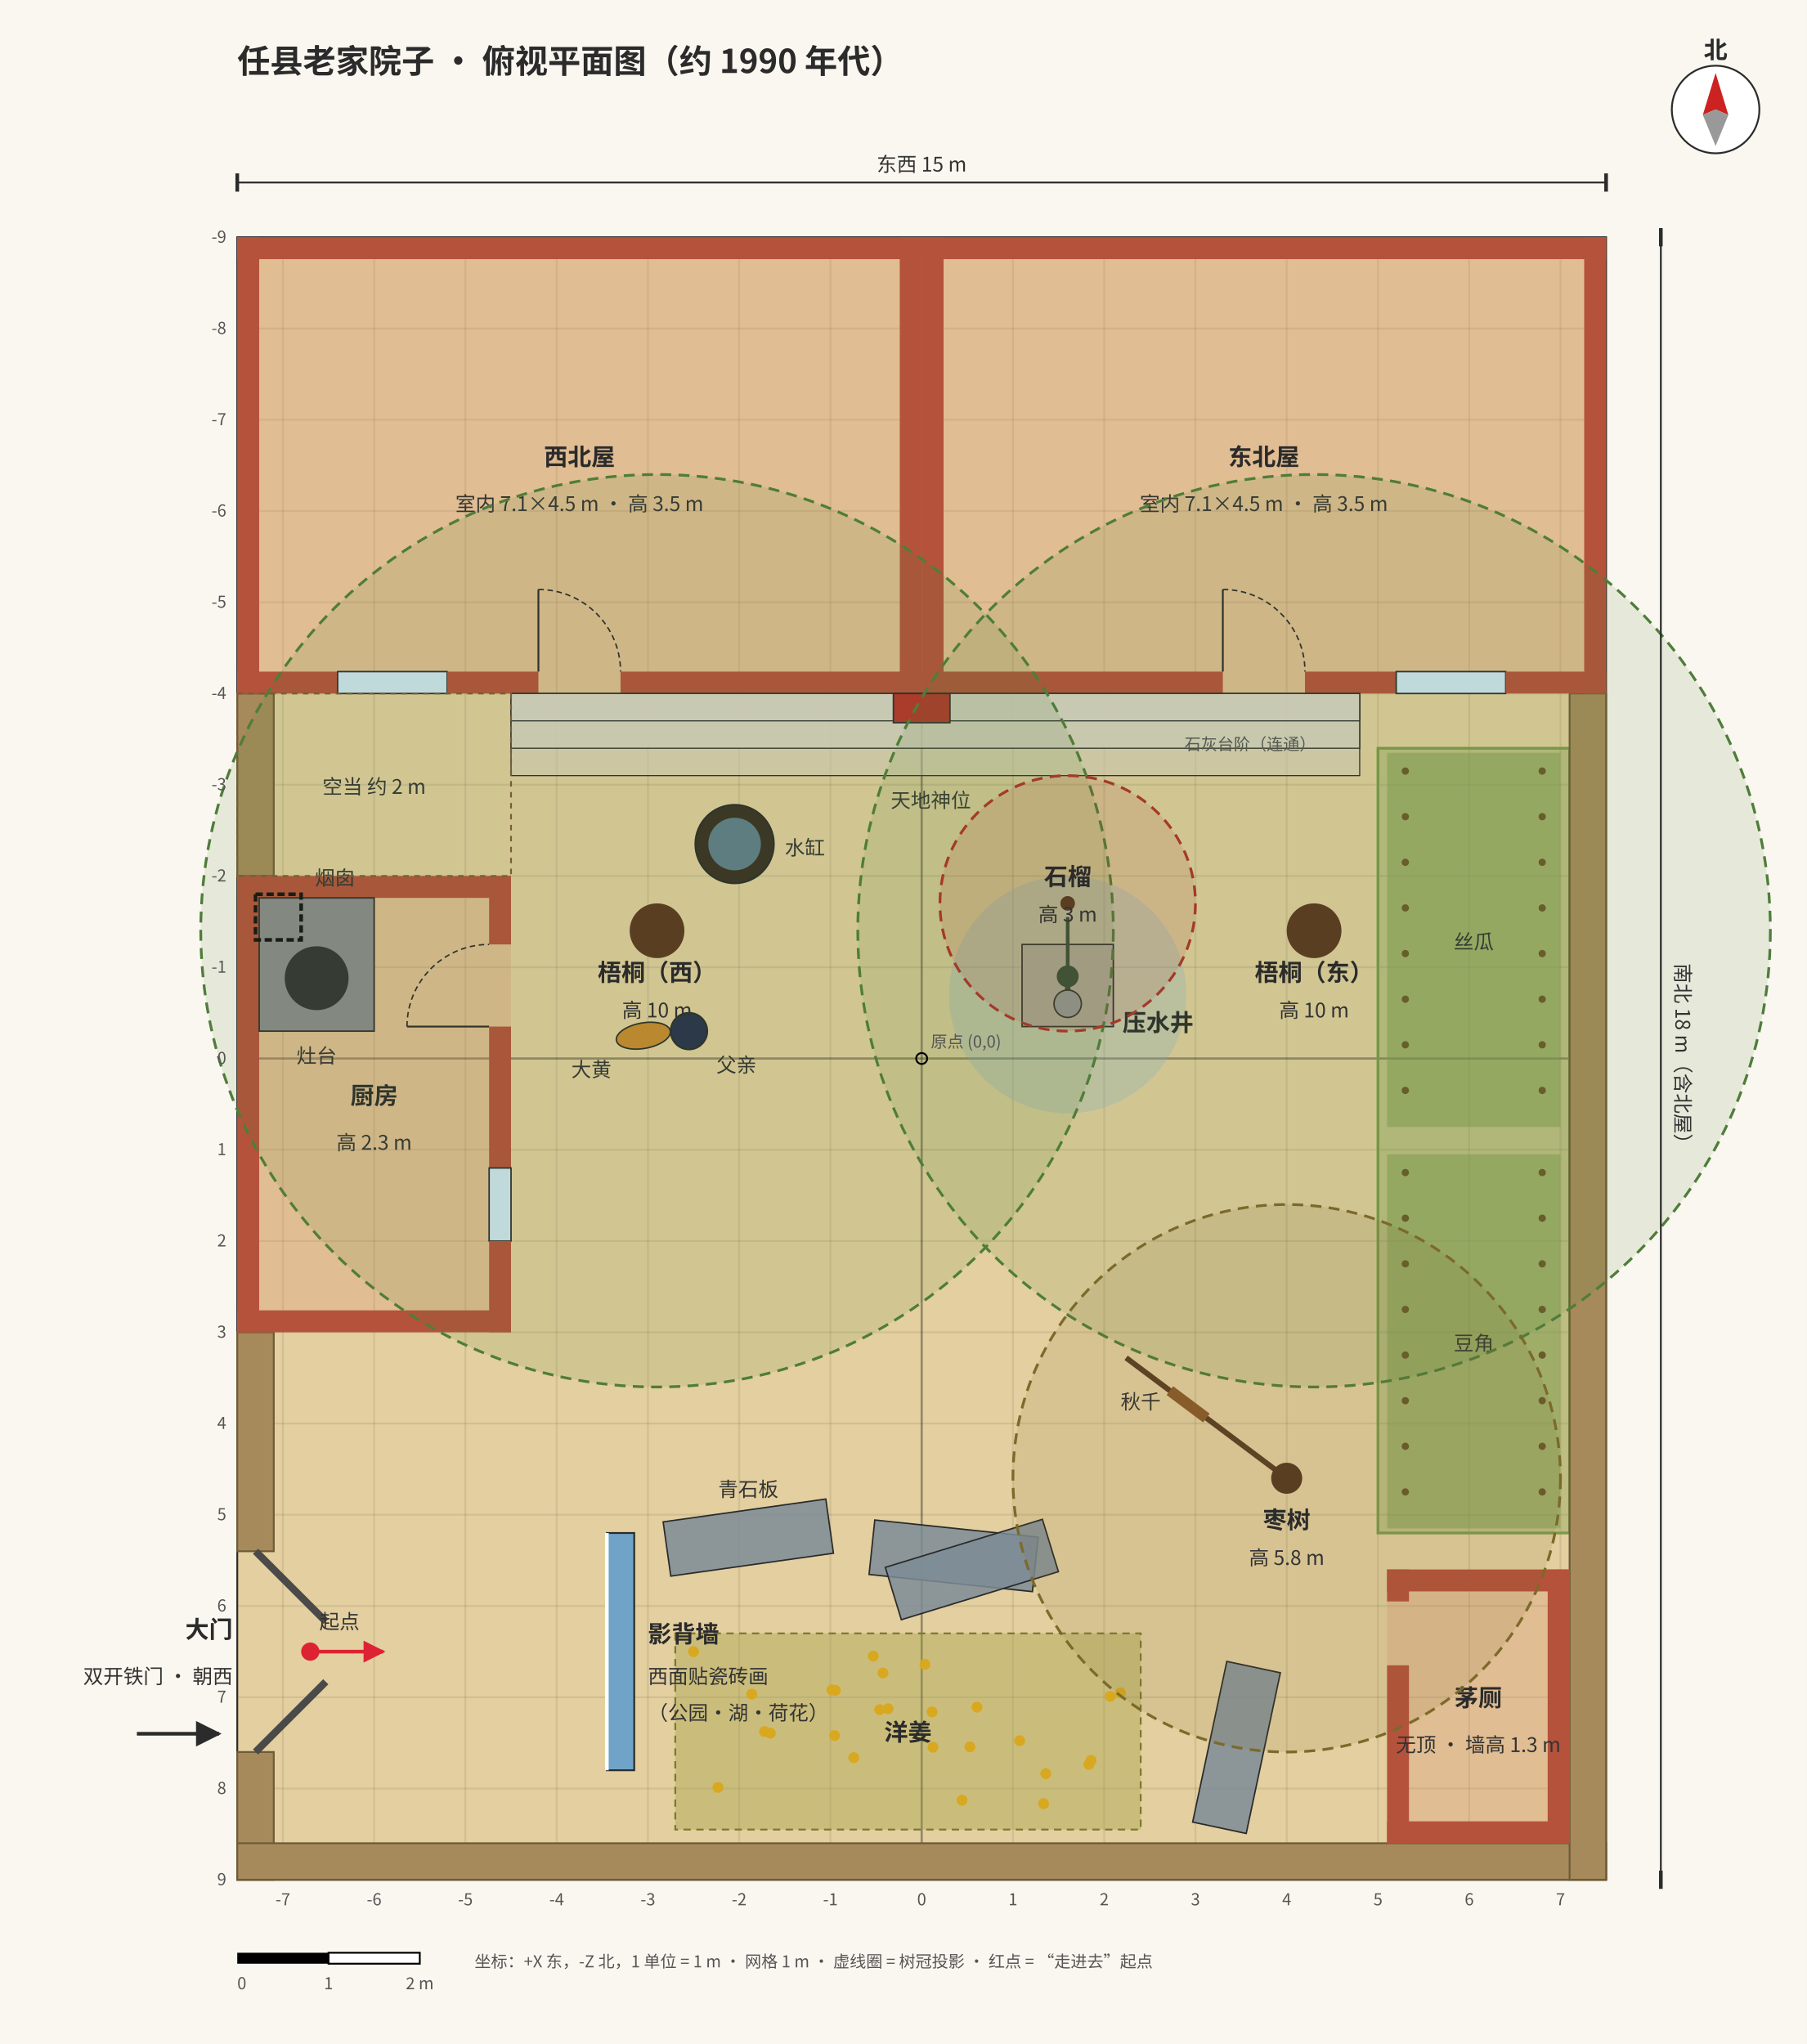
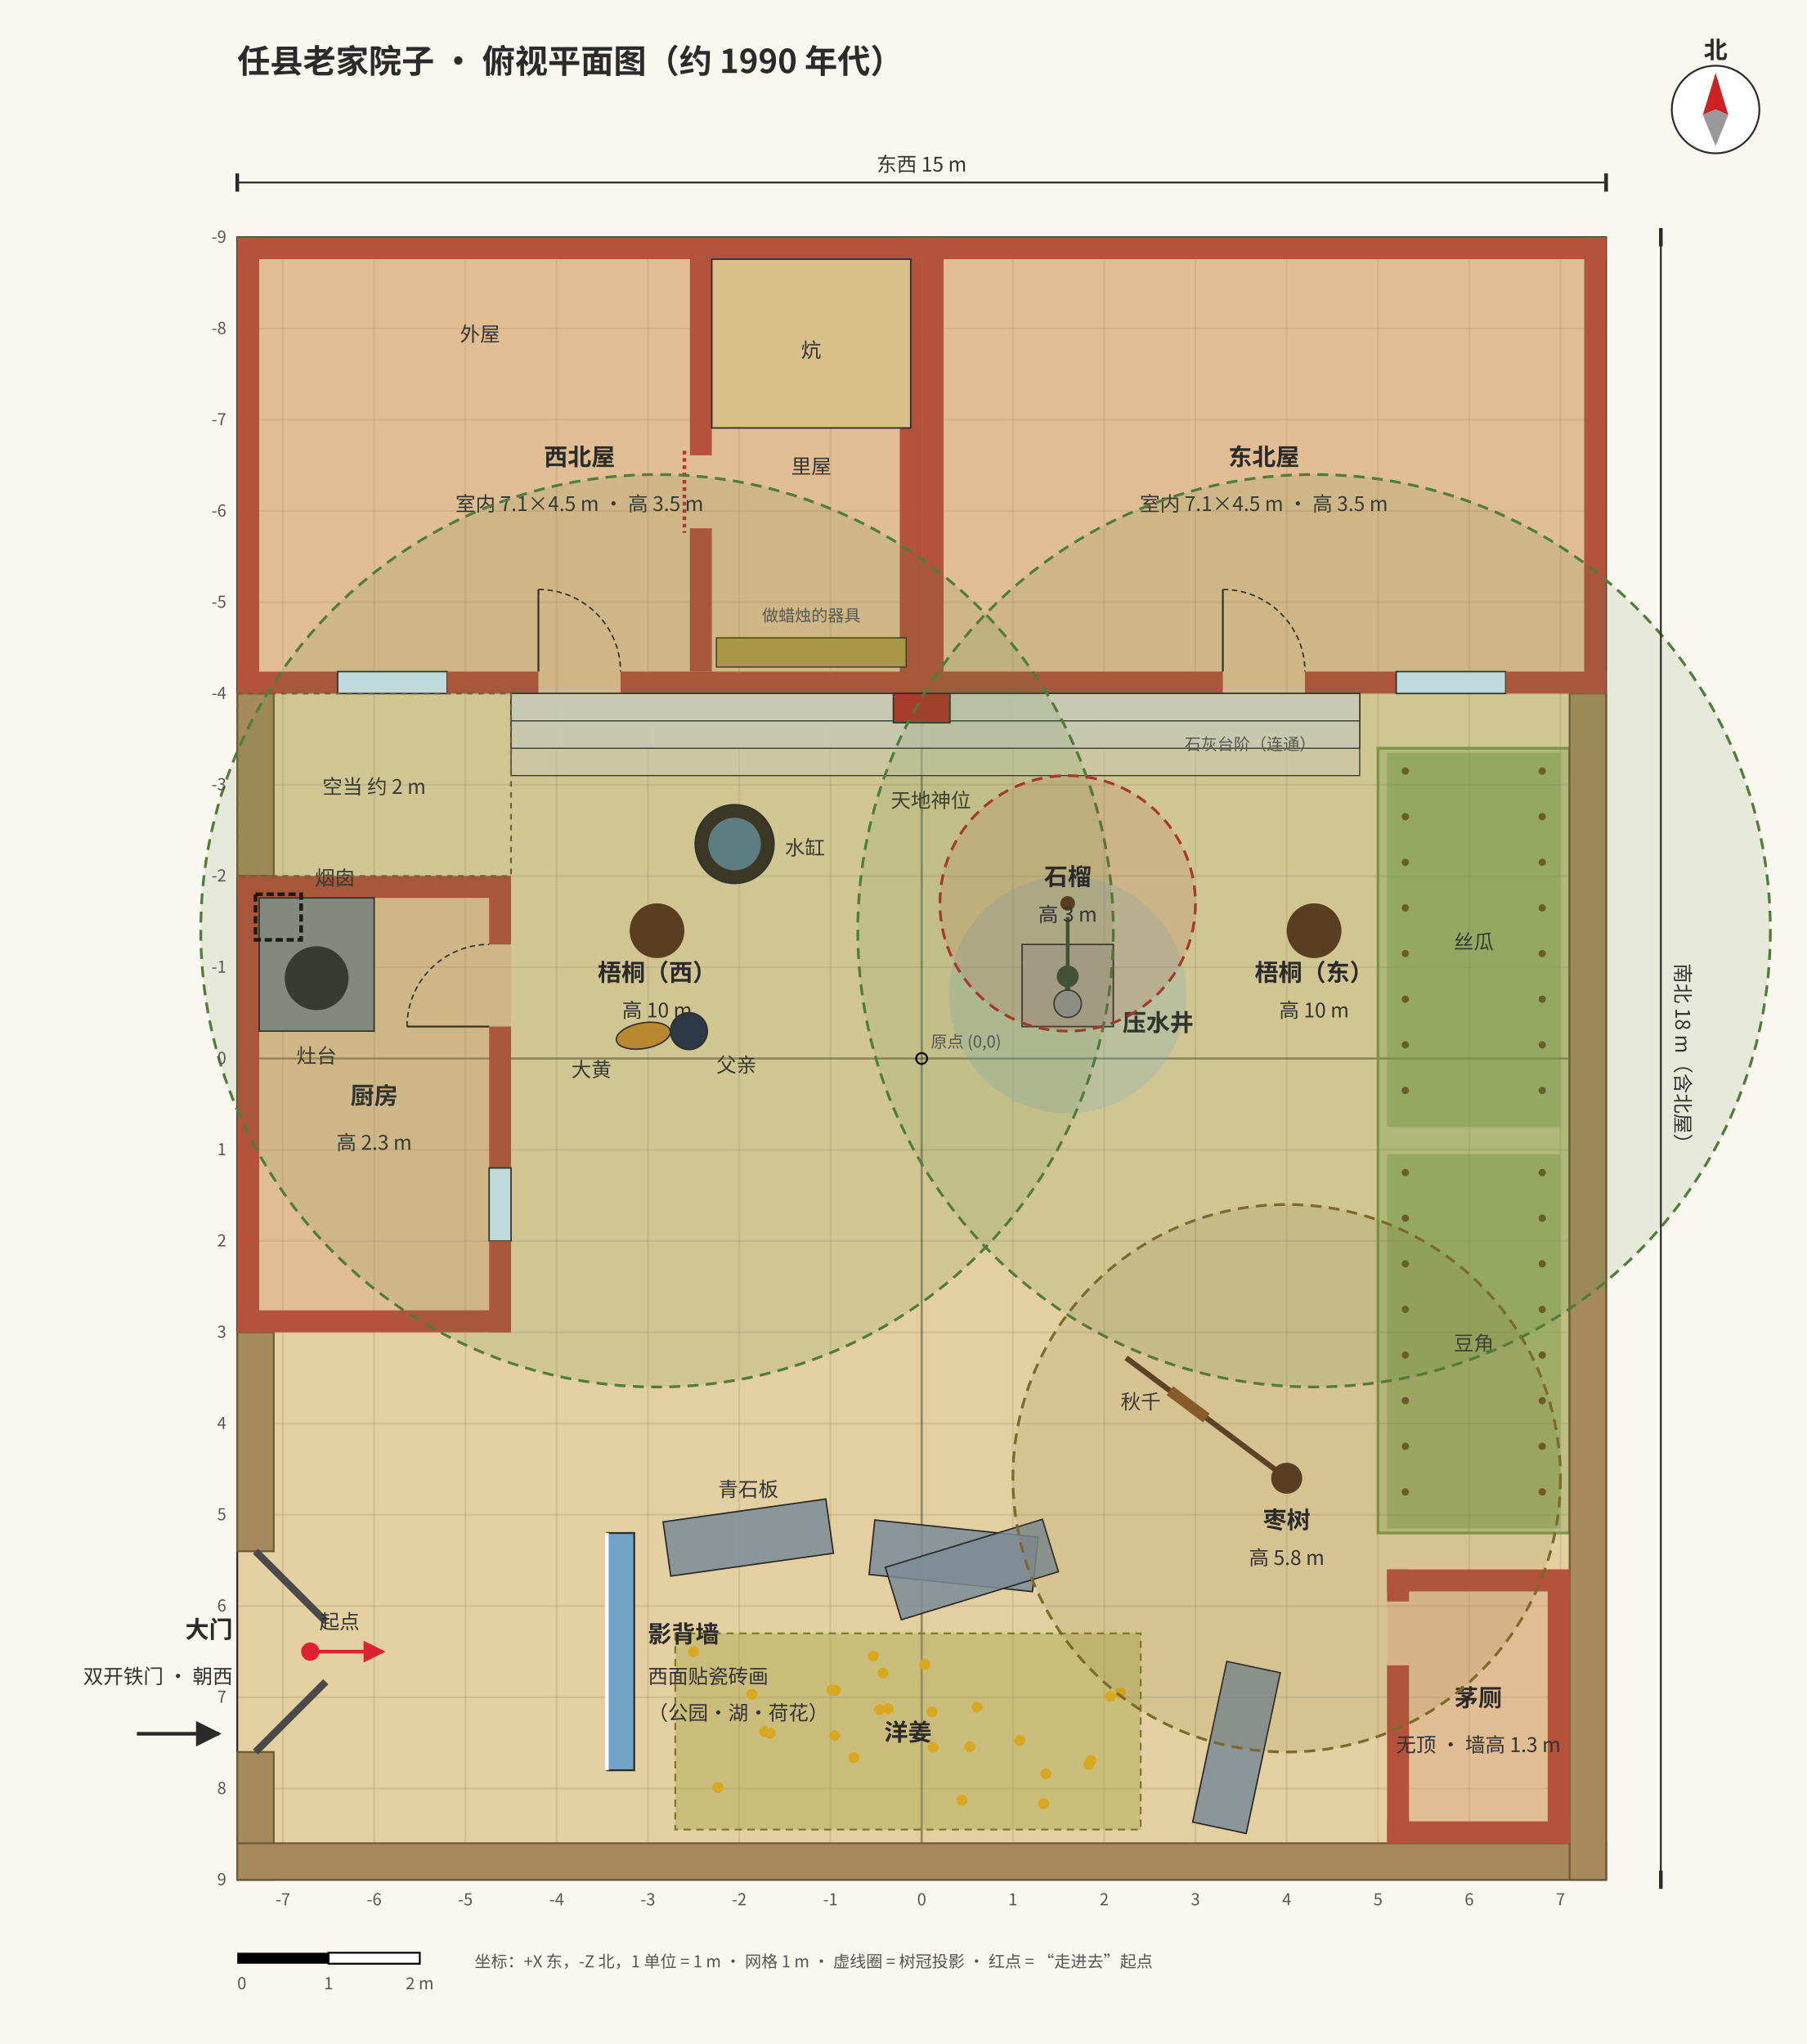
<svg xmlns="http://www.w3.org/2000/svg" width="990" height="1120" viewBox="0 0 990 1120" font-family="'Noto Sans CJK SC','PingFang SC','Microsoft YaHei',sans-serif">
  <defs>
    <marker id="arr" viewBox="0 0 10 10" refX="9" refY="5" markerWidth="7" markerHeight="7" orient="auto">
      <path d="M0,0 L10,5 L0,10 z" fill="#2b2b2b" />
    </marker>
    <marker id="arrR" viewBox="0 0 10 10" refX="9" refY="5" markerWidth="6" markerHeight="6" orient="auto">
      <path d="M0,0 L10,5 L0,10 z" fill="#d23" />
    </marker>
    <marker id="tick" viewBox="0 0 2 10" refX="1" refY="5" markerWidth="2" markerHeight="10">
      <rect width="2" height="10" fill="#2b2b2b" />
    </marker>
    <style>.b{font-size:13px;font-weight:600;fill:#2b2b2b}.s{font-size:11px;fill:#333}.xs{font-size:9px;fill:#555}</style>
  </defs>
  <rect width="100%" height="100%" fill="#faf7f0" />
  <text x="130" y="40" font-size="18" font-weight="700" fill="#2b2b2b">任县老家院子 · 俯视平面图（约 1990 年代）</text>
  <rect x="130" y="130" width="750" height="900" fill="#e3cf9f" stroke="#2b2b2b" stroke-width="1" />
  <line x1="155" y1="130" x2="155" y2="1030" stroke="#000" stroke-opacity="0.08" stroke-width="1" />
  <line x1="205" y1="130" x2="205" y2="1030" stroke="#000" stroke-opacity="0.08" stroke-width="1" />
  <line x1="255" y1="130" x2="255" y2="1030" stroke="#000" stroke-opacity="0.08" stroke-width="1" />
  <line x1="305" y1="130" x2="305" y2="1030" stroke="#000" stroke-opacity="0.08" stroke-width="1" />
  <line x1="355" y1="130" x2="355" y2="1030" stroke="#000" stroke-opacity="0.08" stroke-width="1" />
  <line x1="405" y1="130" x2="405" y2="1030" stroke="#000" stroke-opacity="0.08" stroke-width="1" />
  <line x1="455" y1="130" x2="455" y2="1030" stroke="#000" stroke-opacity="0.08" stroke-width="1" />
  <line x1="505" y1="130" x2="505" y2="1030" stroke="#000" stroke-opacity="0.35" stroke-width="1.2" />
  <line x1="555" y1="130" x2="555" y2="1030" stroke="#000" stroke-opacity="0.08" stroke-width="1" />
  <line x1="605" y1="130" x2="605" y2="1030" stroke="#000" stroke-opacity="0.08" stroke-width="1" />
  <line x1="655" y1="130" x2="655" y2="1030" stroke="#000" stroke-opacity="0.08" stroke-width="1" />
  <line x1="705" y1="130" x2="705" y2="1030" stroke="#000" stroke-opacity="0.08" stroke-width="1" />
  <line x1="755" y1="130" x2="755" y2="1030" stroke="#000" stroke-opacity="0.08" stroke-width="1" />
  <line x1="805" y1="130" x2="805" y2="1030" stroke="#000" stroke-opacity="0.08" stroke-width="1" />
  <line x1="855" y1="130" x2="855" y2="1030" stroke="#000" stroke-opacity="0.08" stroke-width="1" />
  <line x1="130" y1="130" x2="880" y2="130" stroke="#000" stroke-opacity="0.08" stroke-width="1" />
  <line x1="130" y1="180" x2="880" y2="180" stroke="#000" stroke-opacity="0.08" stroke-width="1" />
  <line x1="130" y1="230" x2="880" y2="230" stroke="#000" stroke-opacity="0.08" stroke-width="1" />
  <line x1="130" y1="280" x2="880" y2="280" stroke="#000" stroke-opacity="0.08" stroke-width="1" />
  <line x1="130" y1="330" x2="880" y2="330" stroke="#000" stroke-opacity="0.08" stroke-width="1" />
  <line x1="130" y1="380" x2="880" y2="380" stroke="#000" stroke-opacity="0.08" stroke-width="1" />
  <line x1="130" y1="430" x2="880" y2="430" stroke="#000" stroke-opacity="0.08" stroke-width="1" />
  <line x1="130" y1="480" x2="880" y2="480" stroke="#000" stroke-opacity="0.08" stroke-width="1" />
  <line x1="130" y1="530" x2="880" y2="530" stroke="#000" stroke-opacity="0.08" stroke-width="1" />
  <line x1="130" y1="580" x2="880" y2="580" stroke="#000" stroke-opacity="0.35" stroke-width="1.2" />
  <line x1="130" y1="630" x2="880" y2="630" stroke="#000" stroke-opacity="0.08" stroke-width="1" />
  <line x1="130" y1="680" x2="880" y2="680" stroke="#000" stroke-opacity="0.08" stroke-width="1" />
  <line x1="130" y1="730" x2="880" y2="730" stroke="#000" stroke-opacity="0.08" stroke-width="1" />
  <line x1="130" y1="780" x2="880" y2="780" stroke="#000" stroke-opacity="0.08" stroke-width="1" />
  <line x1="130" y1="830" x2="880" y2="830" stroke="#000" stroke-opacity="0.08" stroke-width="1" />
  <line x1="130" y1="880" x2="880" y2="880" stroke="#000" stroke-opacity="0.08" stroke-width="1" />
  <line x1="130" y1="930" x2="880" y2="930" stroke="#000" stroke-opacity="0.08" stroke-width="1" />
  <line x1="130" y1="980" x2="880" y2="980" stroke="#000" stroke-opacity="0.08" stroke-width="1" />
  <line x1="130" y1="1030" x2="880" y2="1030" stroke="#000" stroke-opacity="0.08" stroke-width="1" />
  <rect x="755" y="410" width="105" height="430" fill="#7a9a4a" fill-opacity="0.35" stroke="#7a9a4a" stroke-width="1.5" />
  <rect x="760" y="412.5" width="95" height="205" fill="#7a9a4a" fill-opacity="0.45" stroke="none" />
  <circle cx="770" cy="422.5" r="2" fill="#6b5a2a" />
  <circle cx="845" cy="422.5" r="2" fill="#6b5a2a" />
  <circle cx="770" cy="447.5" r="2" fill="#6b5a2a" />
  <circle cx="845" cy="447.5" r="2" fill="#6b5a2a" />
  <circle cx="770" cy="472.5" r="2" fill="#6b5a2a" />
  <circle cx="845" cy="472.5" r="2" fill="#6b5a2a" />
  <circle cx="770" cy="497.5" r="2" fill="#6b5a2a" />
  <circle cx="845" cy="497.5" r="2" fill="#6b5a2a" />
  <circle cx="770" cy="522.5" r="2" fill="#6b5a2a" />
  <circle cx="845" cy="522.5" r="2" fill="#6b5a2a" />
  <circle cx="770" cy="547.5" r="2" fill="#6b5a2a" />
  <circle cx="845" cy="547.5" r="2" fill="#6b5a2a" />
  <circle cx="770" cy="572.5" r="2" fill="#6b5a2a" />
  <circle cx="845" cy="572.5" r="2" fill="#6b5a2a" />
  <circle cx="770" cy="597.5" r="2" fill="#6b5a2a" />
  <circle cx="845" cy="597.5" r="2" fill="#6b5a2a" />
  <text x="807.5" y="520" class="s" text-anchor="middle">丝瓜</text>
  <rect x="760" y="632.5" width="95" height="205" fill="#7a9a4a" fill-opacity="0.45" stroke="none" />
  <circle cx="770" cy="642.5" r="2" fill="#6b5a2a" />
  <circle cx="845" cy="642.5" r="2" fill="#6b5a2a" />
  <circle cx="770" cy="667.5" r="2" fill="#6b5a2a" />
  <circle cx="845" cy="667.5" r="2" fill="#6b5a2a" />
  <circle cx="770" cy="692.5" r="2" fill="#6b5a2a" />
  <circle cx="845" cy="692.5" r="2" fill="#6b5a2a" />
  <circle cx="770" cy="717.5" r="2" fill="#6b5a2a" />
  <circle cx="845" cy="717.5" r="2" fill="#6b5a2a" />
  <circle cx="770" cy="742.5" r="2" fill="#6b5a2a" />
  <circle cx="845" cy="742.5" r="2" fill="#6b5a2a" />
  <circle cx="770" cy="767.5" r="2" fill="#6b5a2a" />
  <circle cx="845" cy="767.5" r="2" fill="#6b5a2a" />
  <circle cx="770" cy="792.5" r="2" fill="#6b5a2a" />
  <circle cx="845" cy="792.5" r="2" fill="#6b5a2a" />
  <circle cx="770" cy="817.5" r="2" fill="#6b5a2a" />
  <circle cx="845" cy="817.5" r="2" fill="#6b5a2a" />
  <text x="807.5" y="740" class="s" text-anchor="middle">豆角</text>
  <rect x="130" y="380" width="20" height="100" fill="#a68a5b" stroke="#6e5a37" stroke-width="1" />
  <rect x="130" y="730" width="20" height="120" fill="#a68a5b" stroke="#6e5a37" stroke-width="1" />
  <rect x="130" y="960" width="20" height="70" fill="#a68a5b" stroke="#6e5a37" stroke-width="1" />
  <rect x="130" y="1010" width="750" height="20" fill="#a68a5b" stroke="#6e5a37" stroke-width="1" />
  <rect x="860" y="380" width="20" height="650" fill="#a68a5b" stroke="#6e5a37" stroke-width="1" />
  <rect x="130" y="130" width="375" height="250" fill="#d98a6c" fill-opacity="0.25" stroke="none" />
  <rect x="130" y="130" width="375" height="12" fill="#b5523b" stroke="none" />
  <rect x="130" y="368" width="55" height="12" fill="#b5523b" stroke="none" />
  <rect x="185" y="368" width="60" height="12" fill="#cfe6f2" stroke="#2b2b2b" stroke-width="0.8" />
  <rect x="245" y="368" width="50" height="12" fill="#b5523b" stroke="none" />
  <line x1="295" y1="368" x2="295" y2="323" stroke="#2b2b2b" stroke-width="1" />
  <path d="M295,323 A45,45 0 0 1 340,368" fill="none" stroke="#2b2b2b" stroke-width="0.8" stroke-dasharray="3 2" />
  <rect x="340" y="368" width="165" height="12" fill="#b5523b" stroke="none" />
  <rect x="130" y="130" width="12" height="250" fill="#b5523b" stroke="none" />
  <rect x="493" y="130" width="12" height="250" fill="#b5523b" stroke="none" />
  <text x="317.5" y="255" class="b" text-anchor="middle">西北屋</text>
  <text x="317.5" y="280" class="s" text-anchor="middle">室内 7.1×4.5 m · 高 3.5 m</text>
  <rect x="505" y="130" width="375" height="250" fill="#d98a6c" fill-opacity="0.25" stroke="none" />
  <rect x="505" y="130" width="375" height="12" fill="#b5523b" stroke="none" />
  <rect x="505" y="368" width="165" height="12" fill="#b5523b" stroke="none" />
  <line x1="670" y1="368" x2="670" y2="323" stroke="#2b2b2b" stroke-width="1" />
  <path d="M670,323 A45,45 0 0 1 715,368" fill="none" stroke="#2b2b2b" stroke-width="0.8" stroke-dasharray="3 2" />
  <rect x="715" y="368" width="50" height="12" fill="#b5523b" stroke="none" />
  <rect x="765" y="368" width="60" height="12" fill="#cfe6f2" stroke="#2b2b2b" stroke-width="0.8" />
  <rect x="825" y="368" width="55" height="12" fill="#b5523b" stroke="none" />
  <rect x="505" y="130" width="12" height="250" fill="#b5523b" stroke="none" />
  <rect x="868" y="130" width="12" height="250" fill="#b5523b" stroke="none" />
  <text x="692.5" y="255" class="b" text-anchor="middle">东北屋</text>
  <text x="692.5" y="280" class="s" text-anchor="middle">室内 7.1×4.5 m · 高 3.5 m</text>
+   <rect x="378" y="142" width="12" height="107.5" fill="#b5523b" stroke="none" />
+   <rect x="378" y="289.5" width="12" height="78.5" fill="#b5523b" stroke="none" />
+   <line x1="375" y1="247" x2="375" y2="292" stroke="#c42a30" stroke-width="2" stroke-dasharray="2 2" />
+   <rect x="390" y="142" width="109" height="92.5" fill="#d8c08a" stroke="#2b2b2b" stroke-width="0.8" />
+   <text x="444.5" y="195.8" class="s" text-anchor="middle">炕</text>
+   <rect x="392.5" y="349.5" width="104" height="16" fill="#b89a48" stroke="#2b2b2b" stroke-width="0.6" />
+   <text x="444.5" y="340.5" class="xs" text-anchor="middle">做蜡烛的器具</text>
+   <text x="263" y="187" class="s" text-anchor="middle">外屋</text>
+   <text x="444.5" y="259.5" class="s" text-anchor="middle">里屋</text>
  <rect x="130" y="480" width="150" height="250" fill="#d98a6c" fill-opacity="0.25" stroke="none" />
  <rect x="130" y="480" width="150" height="12" fill="#b5523b" stroke="none" />
  <rect x="130" y="718" width="150" height="12" fill="#b5523b" stroke="none" />
  <rect x="130" y="480" width="12" height="250" fill="#b5523b" stroke="none" />
  <rect x="268" y="480" width="12" height="37.5" fill="#b5523b" stroke="none" />
  <line x1="268" y1="562.5" x2="223" y2="562.5" stroke="#2b2b2b" stroke-width="1" />
  <path d="M223,562.5 A45,45 0 0 1 268,517.5" fill="none" stroke="#2b2b2b" stroke-width="0.8" stroke-dasharray="3 2" />
  <rect x="268" y="562.5" width="12" height="77.5" fill="#b5523b" stroke="none" />
  <rect x="268" y="640" width="12" height="40" fill="#cfe6f2" stroke="#2b2b2b" stroke-width="0.8" />
  <rect x="268" y="680" width="12" height="50" fill="#b5523b" stroke="none" />
  <text x="205" y="605" class="b" text-anchor="middle">厨房</text>
  <text x="205" y="630" class="s" text-anchor="middle">高 2.3 m</text>
  <rect x="142" y="492" width="63" height="73" fill="#8a8a8a" stroke="#2b2b2b" stroke-width="0.8" />
  <circle cx="173.5" cy="536" r="17.5" fill="#333" />
  <text x="173.5" y="582.5" class="s" text-anchor="middle">灶台</text>
  <rect x="140" y="490" width="25" height="25" fill="none" stroke="#111" stroke-width="2" stroke-dasharray="4 2" />
  <text x="172.5" y="485" class="s">烟囱</text>
  <rect x="280" y="380" width="465" height="45" fill="#d8d3c4" fill-opacity="0.5" stroke="#2b2b2b" stroke-width="0.6" />
  <rect x="280" y="380" width="465" height="30" fill="#d8d3c4" fill-opacity="0.7" stroke="#2b2b2b" stroke-width="0.6" />
  <rect x="280" y="380" width="465" height="15" fill="#d8d3c4" fill-opacity="0.9" stroke="#2b2b2b" stroke-width="0.6" />
  <text x="685" y="411" class="xs" text-anchor="middle">石灰台阶（连通）</text>
  <rect x="489.5" y="380" width="31" height="16" fill="#b8322a" stroke="#2b2b2b" stroke-width="0.8" />
  <text x="510" y="442.5" class="s" text-anchor="middle" fill="#b8322a">天地神位</text>
  <circle cx="402.5" cy="462.5" r="21.5" fill="#3a2e24" stroke="#2b2b2b" stroke-width="1" />
  <circle cx="402.5" cy="462.5" r="14.4" fill="#5f7d8a" />
  <text x="430" y="468.5" class="s">水缸</text>
  <rect x="370" y="895" width="255" height="107.5" fill="#9a9a3a" fill-opacity="0.35" stroke="#7a7a2a" stroke-width="1" stroke-dasharray="4 3" />
  <circle cx="380" cy="905" r="3" fill="#d8a820" />
  <circle cx="596.6" cy="966.8" r="3" fill="#d8a820" />
  <circle cx="393.4" cy="979.4" r="3" fill="#d8a820" />
  <circle cx="511.2" cy="957.4" r="3" fill="#d8a820" />
  <circle cx="467.8" cy="963.1" r="3" fill="#d8a820" />
  <circle cx="486.6" cy="936.3" r="3" fill="#d8a820" />
  <circle cx="527.1" cy="986.4" r="3" fill="#d8a820" />
  <circle cx="418.9" cy="948.8" r="3" fill="#d8a820" />
  <circle cx="457.3" cy="951" r="3" fill="#d8a820" />
  <circle cx="506.8" cy="912" r="3" fill="#d8a820" />
  <circle cx="608.3" cy="929.5" r="3" fill="#d8a820" />
  <circle cx="573" cy="971.9" r="3" fill="#d8a820" />
  <circle cx="422.1" cy="949.7" r="3" fill="#d8a820" />
  <circle cx="613.9" cy="927.6" r="3" fill="#d8a820" />
  <circle cx="571.8" cy="988.3" r="3" fill="#d8a820" />
  <circle cx="483.8" cy="916.7" r="3" fill="#d8a820" />
  <circle cx="597.8" cy="964.6" r="3" fill="#d8a820" />
  <circle cx="482" cy="936.8" r="3" fill="#d8a820" />
  <circle cx="531.4" cy="957.2" r="3" fill="#d8a820" />
  <circle cx="455.8" cy="926" r="3" fill="#d8a820" />
  <circle cx="558.7" cy="953.8" r="3" fill="#d8a820" />
  <circle cx="510.7" cy="938" r="3" fill="#d8a820" />
  <circle cx="535.3" cy="935.4" r="3" fill="#d8a820" />
  <circle cx="478.5" cy="907.5" r="3" fill="#d8a820" />
  <circle cx="411.9" cy="928.3" r="3" fill="#d8a820" />
  <circle cx="457.7" cy="926.2" r="3" fill="#d8a820" />
  <text x="497.5" y="953.8" class="b" text-anchor="middle">洋姜</text>
  <rect x="365" y="827.5" width="90" height="30" fill="#7d8c96" fill-opacity="0.85" stroke="#2b2b2b" stroke-width="0.8" transform="rotate(-8 410 842.5)" />
  <rect x="477.5" y="837.5" width="90" height="30" fill="#7d8c96" fill-opacity="0.85" stroke="#2b2b2b" stroke-width="0.8" transform="rotate(6 522.5 852.5)" />
  <rect x="487.5" y="845" width="90" height="30" fill="#7d8c96" fill-opacity="0.85" stroke="#2b2b2b" stroke-width="0.8" transform="rotate(-17 532.5 860)" />
  <rect x="632.5" y="942.5" width="90" height="30" fill="#7d8c96" fill-opacity="0.85" stroke="#2b2b2b" stroke-width="0.8" transform="rotate(-78 677.5 957.5)" />
  <text x="410" y="820" class="s" text-anchor="middle">青石板</text>
  <line x1="705" y1="810" x2="617" y2="744" stroke="#5a3e22" stroke-width="3" />
  <line x1="661" y1="777" x2="641" y2="762" stroke="#8a5a2a" stroke-width="6" />
  <text x="636" y="772" class="s" text-anchor="end">秋千</text>
  <circle cx="377.5" cy="565" r="10" fill="#26304c" stroke="#2b2b2b" stroke-width="1" />
  <ellipse cx="352.5" cy="567.5" rx="15" ry="7" fill="#c8892f" stroke="#2b2b2b" stroke-width="0.8" transform="rotate(-10 352.5 567.5)" />
  <text x="392.5" y="587.5" class="s">父亲</text>
  <text x="335" y="590" class="s" text-anchor="end">大黄</text>
  <rect x="130" y="380" width="150" height="100" fill="none" stroke="#7a5a3a" stroke-width="1" stroke-dasharray="3 3" />
  <text x="205" y="435" class="s" text-anchor="middle">空当 约 2 m</text>
  <rect x="760" y="860" width="100" height="150" fill="#d98a6c" fill-opacity="0.25" stroke="none" />
  <rect x="760" y="860" width="100" height="12" fill="#b5523b" stroke="none" />
  <rect x="760" y="998" width="100" height="12" fill="#b5523b" stroke="none" />
  <rect x="760" y="860" width="12" height="17.5" fill="#b5523b" stroke="none" />
  <rect x="760" y="912.5" width="12" height="97.5" fill="#b5523b" stroke="none" />
  <rect x="848" y="860" width="12" height="150" fill="#b5523b" stroke="none" />
  <text x="810" y="935" class="b" text-anchor="middle">茅厕</text>
  <text x="810" y="960" class="s" text-anchor="middle">无顶 · 墙高 1.3 m</text>
  <line x1="140" y1="850" x2="178.5" y2="888.5" stroke="#4a4a4a" stroke-width="4" />
  <line x1="140" y1="960" x2="178.5" y2="921.5" stroke="#4a4a4a" stroke-width="4" />
  <text x="127.5" y="897.5" class="b" text-anchor="end">大门</text>
  <text x="127.5" y="922.5" class="s" text-anchor="end">双开铁门 · 朝西</text>
  <path d="M75,950 L120,950" stroke="#2b2b2b" stroke-width="2" marker-end="url(#arr)" />
  <rect x="332.5" y="840" width="15" height="130" fill="#6fa3c7" stroke="#2b2b2b" stroke-width="1" />
  <line x1="332.5" y1="840" x2="332.5" y2="970" stroke="#fff" stroke-width="2" />
  <text x="355" y="900" class="b">影背墙</text>
  <text x="355" y="922.5" class="s">西面贴瓷砖画</text>
  <text x="355" y="942.5" class="s">（公园·湖·荷花）</text>
  <circle cx="585" cy="545" r="65" fill="#7fb2d6" fill-opacity="0.25" />
  <rect x="560" y="517.5" width="50" height="45" fill="#b9b4a8" stroke="#2b2b2b" stroke-width="0.8" />
  <circle cx="585" cy="535" r="6" fill="#2f4a35" />
  <line x1="585" y1="535" x2="585" y2="552.5" stroke="#2f4a35" stroke-width="3" />
  <line x1="585" y1="535" x2="585" y2="502.5" stroke="#2f4a35" stroke-width="2" />
  <circle cx="585" cy="550" r="7.5" fill="#9aa3a8" stroke="#2b2b2b" stroke-width="0.8" />
  <text x="615" y="565" class="b">压水井</text>
  <circle cx="360" cy="510" r="250" fill="#4f7d3a" fill-opacity="0.12" stroke="#4f7d3a" stroke-width="1.5" stroke-dasharray="6 4" />
  <circle cx="360" cy="510" r="15" fill="#5a3e22" />
  <text x="360" y="537.5" class="b" text-anchor="middle" fill="#4f7d3a">梧桐（西）</text>
  <text x="360" y="557.5" class="s" text-anchor="middle">高 10 m</text>
  <circle cx="720" cy="510" r="250" fill="#4f7d3a" fill-opacity="0.12" stroke="#4f7d3a" stroke-width="1.5" stroke-dasharray="6 4" />
  <circle cx="720" cy="510" r="15" fill="#5a3e22" />
  <text x="720" y="537.5" class="b" text-anchor="middle" fill="#4f7d3a">梧桐（东）</text>
  <text x="720" y="557.5" class="s" text-anchor="middle">高 10 m</text>
  <circle cx="585" cy="495" r="70" fill="#a33a2a" fill-opacity="0.12" stroke="#a33a2a" stroke-width="1.5" stroke-dasharray="6 4" />
  <circle cx="585" cy="495" r="4" fill="#5a3e22" />
  <text x="585" y="485" class="b" text-anchor="middle" fill="#a33a2a">石榴</text>
  <text x="585" y="505" class="s" text-anchor="middle">高 3 m</text>
  <circle cx="705" cy="810" r="150" fill="#7b6a2a" fill-opacity="0.12" stroke="#7b6a2a" stroke-width="1.5" stroke-dasharray="6 4" />
  <circle cx="705" cy="810" r="8.5" fill="#5a3e22" />
  <text x="705" y="837.5" class="b" text-anchor="middle" fill="#7b6a2a">枣树</text>
  <text x="705" y="857.5" class="s" text-anchor="middle">高 5.8 m</text>
  <circle cx="170" cy="905" r="5" fill="#d23" />
  <path d="M170,905 L210,905" stroke="#d23" stroke-width="2" marker-end="url(#arrR)" />
  <text x="175" y="892.5" class="s" fill="#d23">起点</text>
  <circle cx="505" cy="580" r="3" fill="none" stroke="#000" />
  <text x="510" y="574" class="xs">原点 (0,0)</text>
  <line x1="130" y1="100" x2="880" y2="100" stroke="#2b2b2b" marker-start="url(#tick)" marker-end="url(#tick)" />
  <text x="505" y="94" class="s" text-anchor="middle">东西 15 m</text>
  <line x1="910" y1="130" x2="910" y2="1030" stroke="#2b2b2b" marker-start="url(#tick)" marker-end="url(#tick)" />
  <text x="918" y="580" class="s" transform="rotate(90 918 580)" text-anchor="middle">南北 18 m（含北屋）</text>
  <text x="155" y="1044" class="xs" text-anchor="middle">-7</text>
  <text x="205" y="1044" class="xs" text-anchor="middle">-6</text>
  <text x="255" y="1044" class="xs" text-anchor="middle">-5</text>
  <text x="305" y="1044" class="xs" text-anchor="middle">-4</text>
  <text x="355" y="1044" class="xs" text-anchor="middle">-3</text>
  <text x="405" y="1044" class="xs" text-anchor="middle">-2</text>
  <text x="455" y="1044" class="xs" text-anchor="middle">-1</text>
  <text x="505" y="1044" class="xs" text-anchor="middle">0</text>
  <text x="555" y="1044" class="xs" text-anchor="middle">1</text>
  <text x="605" y="1044" class="xs" text-anchor="middle">2</text>
  <text x="655" y="1044" class="xs" text-anchor="middle">3</text>
  <text x="705" y="1044" class="xs" text-anchor="middle">4</text>
  <text x="755" y="1044" class="xs" text-anchor="middle">5</text>
  <text x="805" y="1044" class="xs" text-anchor="middle">6</text>
  <text x="855" y="1044" class="xs" text-anchor="middle">7</text>
  <text x="124" y="133" class="xs" text-anchor="end">-9</text>
  <text x="124" y="183" class="xs" text-anchor="end">-8</text>
  <text x="124" y="233" class="xs" text-anchor="end">-7</text>
  <text x="124" y="283" class="xs" text-anchor="end">-6</text>
  <text x="124" y="333" class="xs" text-anchor="end">-5</text>
  <text x="124" y="383" class="xs" text-anchor="end">-4</text>
  <text x="124" y="433" class="xs" text-anchor="end">-3</text>
  <text x="124" y="483" class="xs" text-anchor="end">-2</text>
  <text x="124" y="533" class="xs" text-anchor="end">-1</text>
  <text x="124" y="583" class="xs" text-anchor="end">0</text>
  <text x="124" y="633" class="xs" text-anchor="end">1</text>
  <text x="124" y="683" class="xs" text-anchor="end">2</text>
  <text x="124" y="733" class="xs" text-anchor="end">3</text>
  <text x="124" y="783" class="xs" text-anchor="end">4</text>
  <text x="124" y="833" class="xs" text-anchor="end">5</text>
  <text x="124" y="883" class="xs" text-anchor="end">6</text>
  <text x="124" y="933" class="xs" text-anchor="end">7</text>
  <text x="124" y="983" class="xs" text-anchor="end">8</text>
  <text x="124" y="1033" class="xs" text-anchor="end">9</text>
  <g transform="translate(940,60)">
    <circle r="24" fill="#fff" stroke="#2b2b2b" />
    <path d="M0,-20 L7,3 L0,0 L-7,3 Z" fill="#c22" />
    <path d="M0,20 L7,3 L0,0 L-7,3 Z" fill="#999" />
    <text y="-28" text-anchor="middle" class="b">北</text>
  </g>
  <g transform="translate(130,1070)">
    <rect width="50" height="6" fill="#000" />
    <rect x="50" width="50" height="6" fill="#fff" stroke="#000" />
    <text y="20" class="xs">0</text>
    <text x="50" y="20" class="xs" text-anchor="middle">1</text>
    <text x="100" y="20" class="xs" text-anchor="middle">2 m</text>
    <text x="130" y="8" class="xs">坐标：+X 东，-Z 北，1 单位 = 1 m · 网格 1 m · 虚线圈 = 树冠投影 · 红点 = “走进去”起点</text>
  </g>
</svg>
